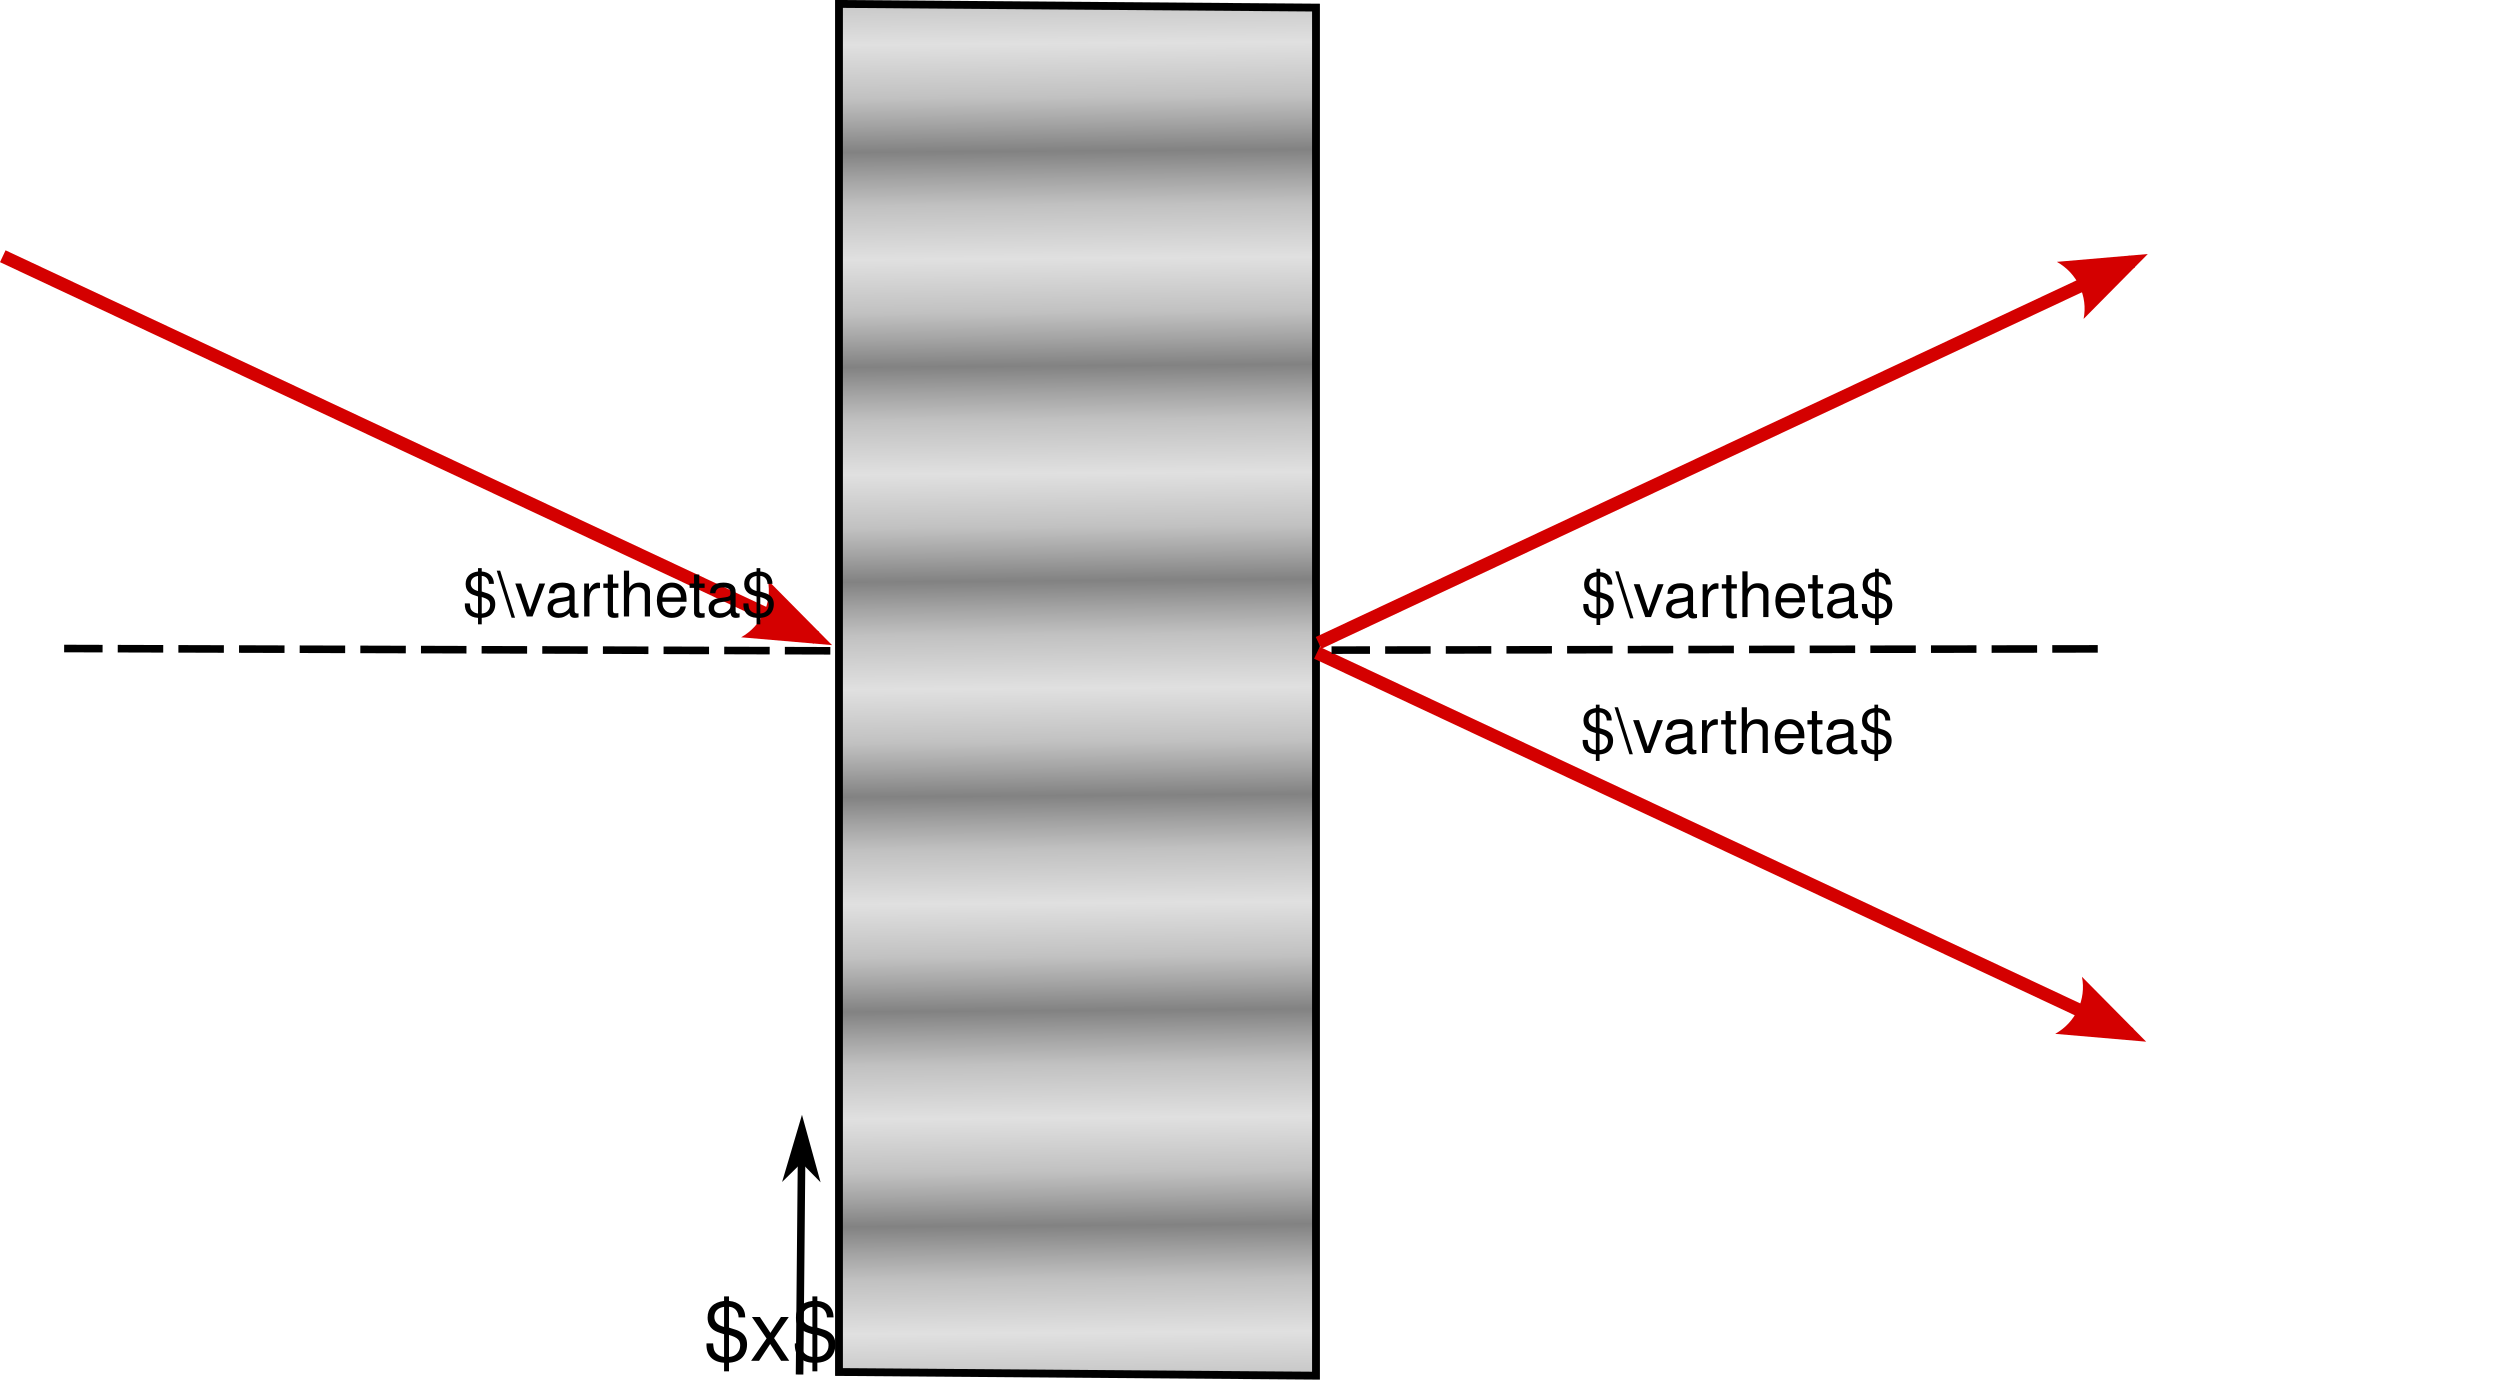
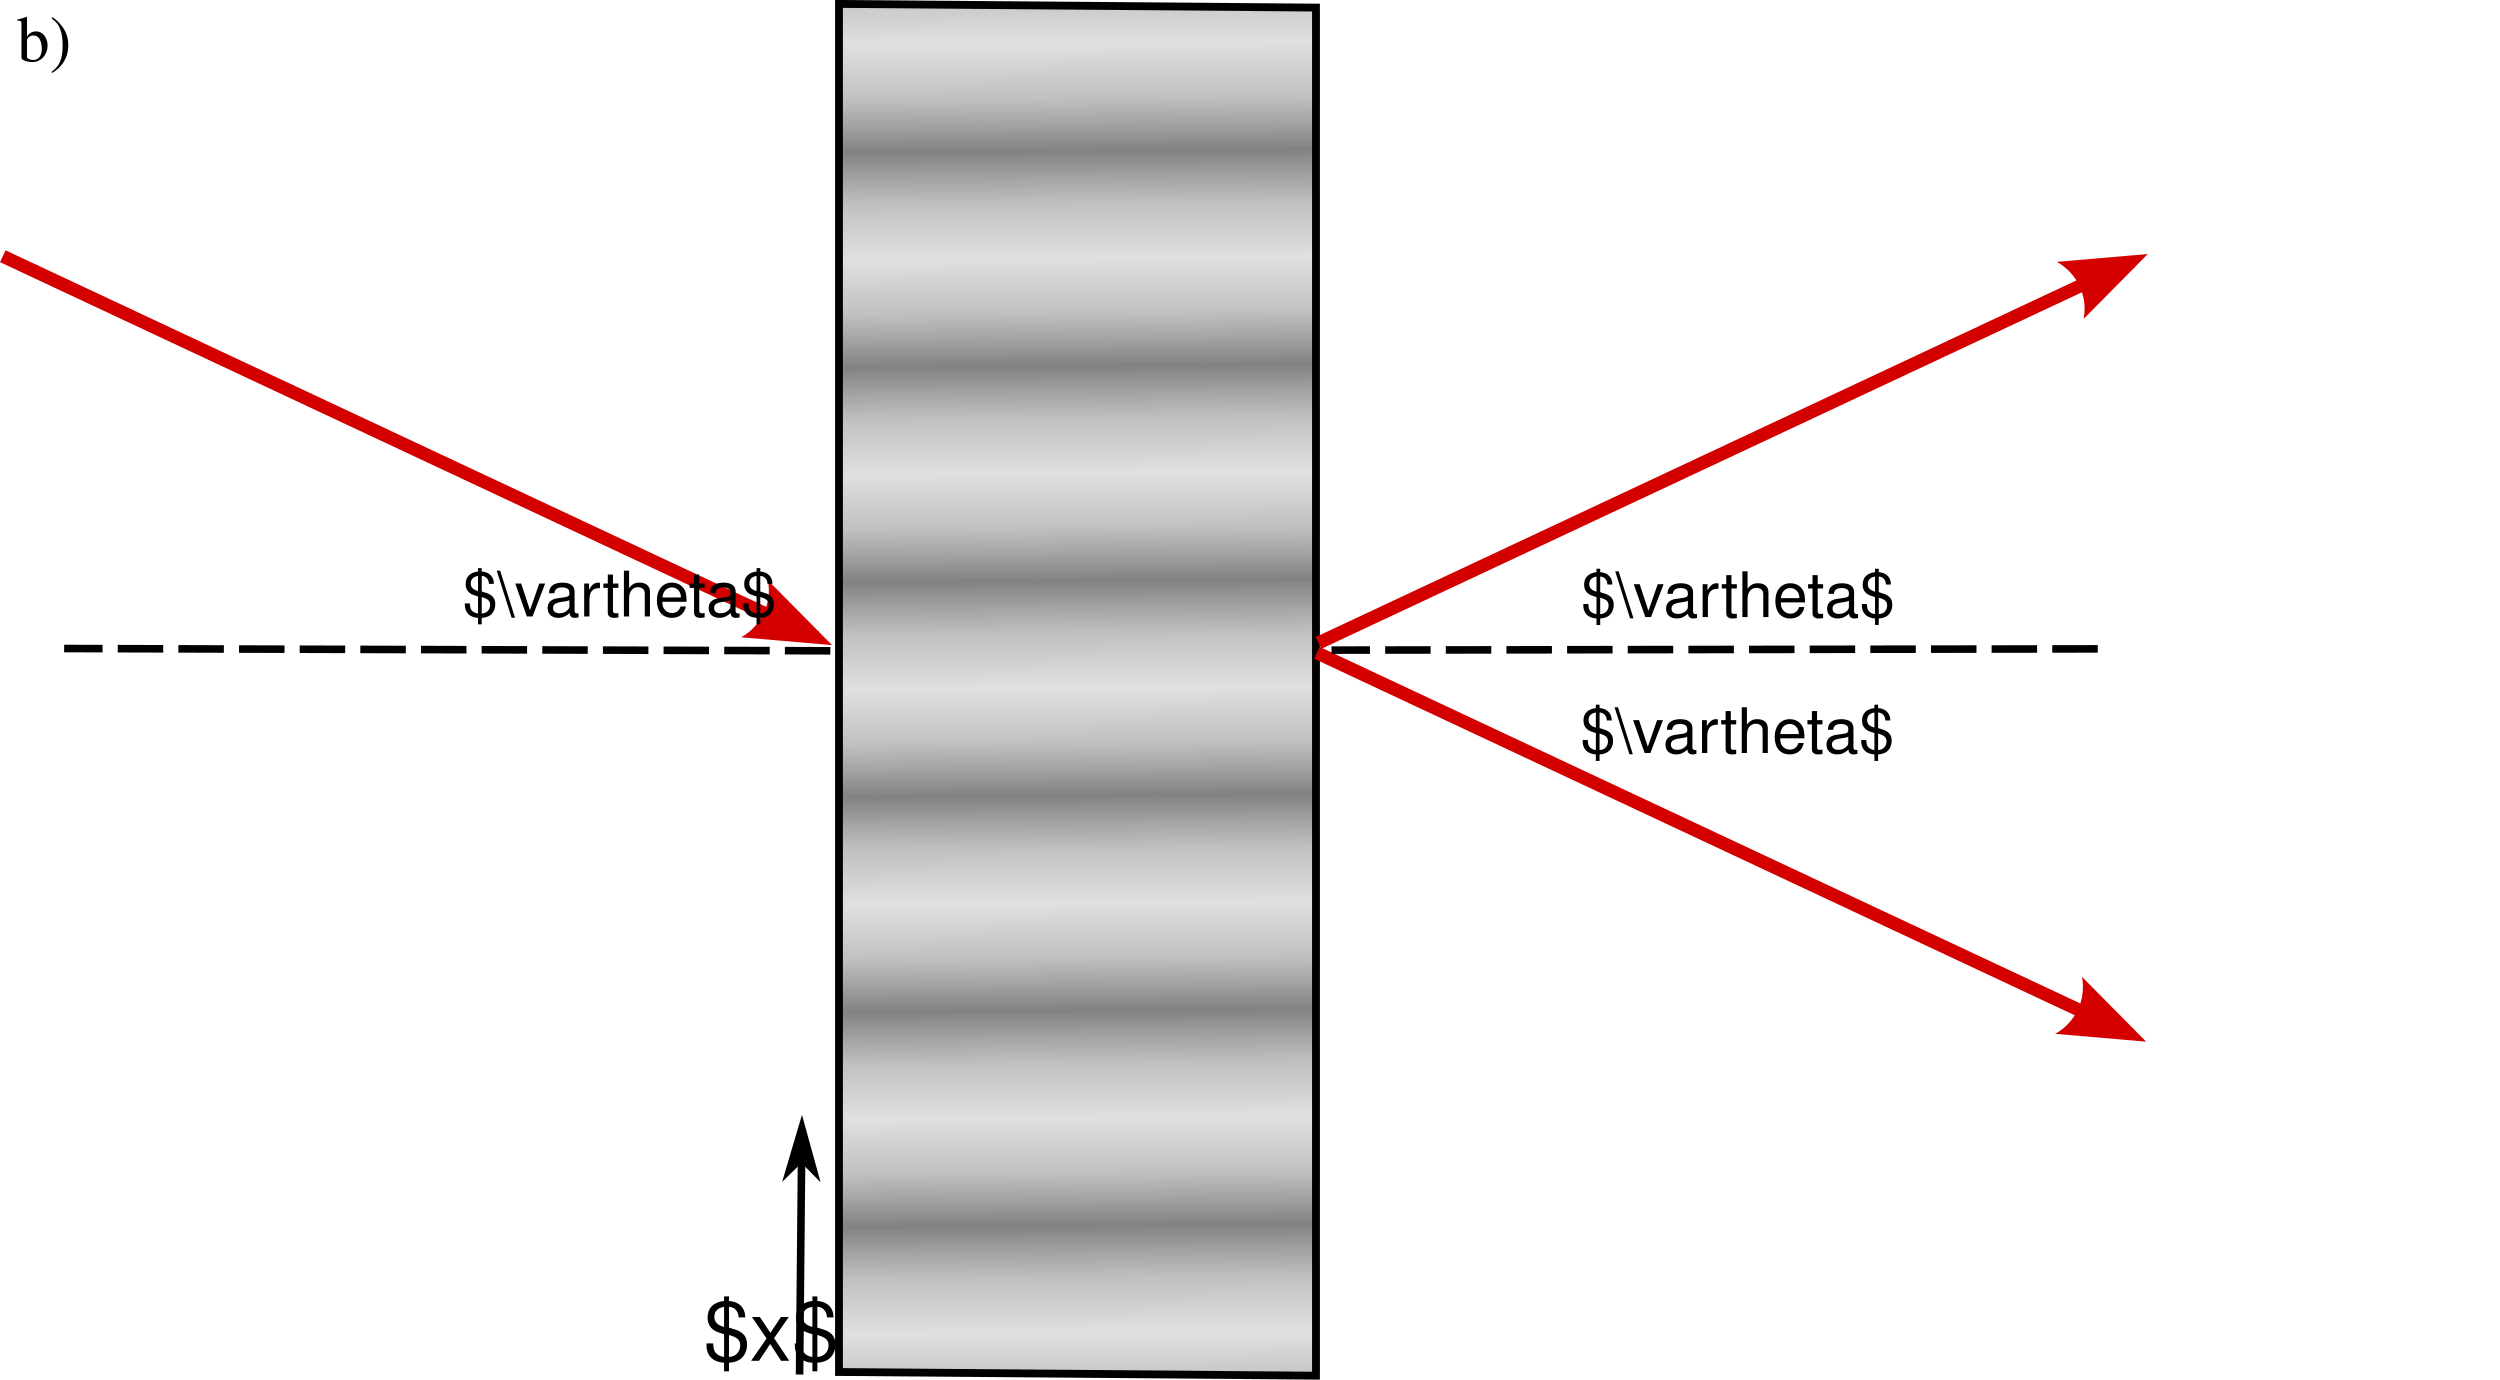
<svg xmlns="http://www.w3.org/2000/svg" xmlns:ns1="http://www.openswatchbook.org/uri/2009/osb" xmlns:xlink="http://www.w3.org/1999/xlink" width="956.353" height="527.752" id="svg2" version="1.1">
  <defs id="defs4">
    <linearGradient id="linearGradient3885">
      <stop id="stop3887" offset="0" style="stop-color:#828282;stop-opacity:1;" />
      <stop style="stop-color:#a3a3a3;stop-opacity:1;" offset="0.25" id="stop3893" />
      <stop style="stop-color:#c1c1c1;stop-opacity:1;" offset="0.5" id="stop3891" />
      <stop id="stop3889" offset="1" style="stop-color:#e0e0e0;stop-opacity:1;" />
    </linearGradient>
    <linearGradient id="linearGradient3875">
      <stop style="stop-color:#9c9c9c;stop-opacity:1;" offset="0" id="stop3877" />
      <stop style="stop-color:#e0e0e0;stop-opacity:1;" offset="1" id="stop3879" />
    </linearGradient>
    <linearGradient id="linearGradient7780" ns1:paint="solid">
      <stop style="stop-color:#afafaf;stop-opacity:1;" offset="0" id="stop7782" />
    </linearGradient>
    <marker orient="auto" refY="0" refX="0" id="Arrow1Mend" style="overflow:visible">
      <path id="path3883" d="M 0,0 5,-5 -12.5,0 5,5 0,0 z" style="fill-rule:evenodd;stroke:#000000;stroke-width:1pt" transform="matrix(-0.4,0,0,-0.4,-4,0)" />
    </marker>
    <marker orient="auto" refY="0" refX="0" id="Arrow1Mstart" style="overflow:visible">
      <path id="path3880" d="M 0,0 5,-5 -12.5,0 5,5 0,0 z" style="fill-rule:evenodd;stroke:#000000;stroke-width:1pt" transform="matrix(0.4,0,0,0.4,4,0)" />
    </marker>
    <marker orient="auto" refY="0" refX="0" id="Arrow1Sstart" style="overflow:visible">
      <path id="path3886" d="M 0,0 5,-5 -12.5,0 5,5 0,0 z" style="fill-rule:evenodd;stroke:#000000;stroke-width:1pt" transform="matrix(0.2,0,0,0.2,1.2,0)" />
    </marker>
    <marker orient="auto" refY="0" refX="0" id="Arrow2Mend" style="overflow:visible">
      <path id="path3999" style="fill-rule:evenodd;stroke-width:0.625;stroke-linejoin:round" d="M 8.719,4.034 -2.207,0.016 8.719,-4.002 c -1.745,2.372 -1.735,5.617 -6e-7,8.035 z" transform="scale(-0.6,-0.6)" />
    </marker>
    <marker orient="auto" refY="0" refX="0" id="Arrow1Mstart-3" style="overflow:visible">
      <path id="path3880-6" d="M 0,0 5,-5 -12.5,0 5,5 0,0 z" style="fill-rule:evenodd;stroke:#000000;stroke-width:1pt" transform="matrix(0.4,0,0,0.4,4,0)" />
    </marker>
    <marker orient="auto" refY="0" refX="0" id="Arrow1Mend-7" style="overflow:visible">
      <path id="path3883-5" d="M 0,0 5,-5 -12.5,0 5,5 0,0 z" style="fill-rule:evenodd;stroke:#000000;stroke-width:1pt" transform="matrix(-0.4,0,0,-0.4,-4,0)" />
    </marker>
    <marker orient="auto" refY="0" refX="0" id="Arrow2Mend-3" style="overflow:visible">
      <path id="path3999-6" style="fill-rule:evenodd;stroke-width:0.625;stroke-linejoin:round" d="M 8.719,4.034 -2.207,0.016 8.719,-4.002 c -1.745,2.372 -1.735,5.617 -6e-7,8.035 z" transform="scale(-0.6,-0.6)" />
    </marker>
    <marker orient="auto" refY="0" refX="0" id="Arrow2Mend-35" style="overflow:visible">
      <path id="path3999-62" style="fill-rule:evenodd;stroke-width:0.625;stroke-linejoin:round" d="M 8.719,4.034 -2.207,0.016 8.719,-4.002 c -1.745,2.372 -1.735,5.617 -6e-7,8.035 z" transform="scale(-0.6,-0.6)" />
    </marker>
    <linearGradient xlink:href="#linearGradient3885" id="linearGradient3883" x1="102.98" y1="497.772" x2="103.556" y2="539.09" gradientUnits="userSpaceOnUse" spreadMethod="reflect" gradientTransform="matrix(0.9599902,0,0,0.9946181,1.662016,2.896233)" />
    <marker orient="auto" refY="0" refX="0" id="Arrow2Mend-2" style="overflow:visible">
      <path id="path3999-7" style="fill-rule:evenodd;stroke-width:0.625;stroke-linejoin:round" d="M 8.719,4.034 -2.207,0.016 8.719,-4.002 c -1.745,2.372 -1.735,5.617 -6e-7,8.035 z" transform="scale(-0.6,-0.6)" />
    </marker>
  </defs>
  <g id="layer1" transform="translate(313.4722,-276.6411)">
    <rect style="fill:url(#linearGradient3883);fill-opacity:1;stroke:#000000;stroke-width:3;stroke-miterlimit:4;stroke-opacity:1;stroke-dasharray:none" id="rect3099-2" width="182.477" height="523.347" x="7.474" y="278.084" transform="matrix(0.9999704,0.00769518,0,1,0,0)" />
    <g id="g3897" transform="matrix(1,0,0,-1,-99.04585,1154.446)" style="fill:#d40000">
      <g transform="translate(-491.3014,20.92314)" style="fill:#d40000" id="g4412-7">
        <g id="g7794" style="fill:#d40000">
          <path d="m 560.377,613.092 34.795,-2.998 -24.563,24.826 c 1.721,-8.666 -2.439,-17.469 -10.232,-21.827 z" style="fill:#d40000;fill-rule:evenodd;stroke-width:0.625;stroke-linejoin:round" id="path4418-8" />
          <path style="font-size:medium;font-style:normal;font-variant:normal;font-weight:normal;font-stretch:normal;text-indent:0;text-align:start;text-decoration:none;line-height:normal;letter-spacing:normal;word-spacing:normal;text-transform:none;direction:ltr;block-progression:tb;writing-mode:lr-tb;text-anchor:start;baseline-shift:baseline;color:#000000;fill:#d40000;fill-opacity:1;fill-rule:nonzero;stroke:none;stroke-width:5;marker:none;visibility:visible;display:inline;overflow:visible;enable-background:accumulate;font-family:Sans;-inkscape-font-specification:Sans" d="M 588.125,610.688 276.875,756.594 279,761.125 590.25,615.219 588.125,610.688 z" id="path3964-8" />
        </g>
      </g>
    </g>
    <path style="fill:none;stroke:#000000;stroke-width:2.9;stroke-linecap:butt;stroke-linejoin:miter;stroke-miterlimit:4;stroke-opacity:1;stroke-dasharray:none;marker-end:url(#Arrow1Mend-7)" d="m -7.607,802.452 0.87,-93.638" id="path3019-5" />
    <text xml:space="preserve" style="font-size:56px;font-style:normal;font-variant:normal;font-weight:normal;font-stretch:normal;line-height:125%;letter-spacing:0px;word-spacing:0px;fill:#000000;fill-opacity:1;stroke:none;font-family:Nimbus Sans L;-inkscape-font-specification:Sans" x="-44.49" y="797.208" id="text3015">
      <tspan id="tspan3017" x="-44.49" y="797.208" style="font-size:32px">$x$</tspan>
    </text>
    <text xml:space="preserve" style="font-size:56px;font-style:normal;font-variant:normal;font-weight:normal;font-stretch:normal;line-height:125%;letter-spacing:0px;word-spacing:0px;fill:#000000;fill-opacity:1;stroke:none;font-family:Nimbus Sans L;-inkscape-font-specification:Sans" x="-136.61" y="512.453" id="text4073-2">
      <tspan id="tspan4075-7" x="-136.61" y="512.453" style="font-size:24px">$\vartheta$</tspan>
    </text>
    <g id="g3897-3" transform="matrix(1,0,0,-1,403.6538,1306.146)" style="fill:#d40000">
      <g transform="translate(-491.3014,20.92314)" style="fill:#d40000" id="g4412-7-6">
        <g id="g7794-7" style="fill:#d40000">
          <path d="m 560.377,613.092 34.795,-2.998 -24.563,24.826 c 1.721,-8.666 -2.439,-17.469 -10.232,-21.827 z" style="fill:#d40000;fill-rule:evenodd;stroke-width:0.625;stroke-linejoin:round" id="path4418-8-5" />
          <path style="font-size:medium;font-style:normal;font-variant:normal;font-weight:normal;font-stretch:normal;text-indent:0;text-align:start;text-decoration:none;line-height:normal;letter-spacing:normal;word-spacing:normal;text-transform:none;direction:ltr;block-progression:tb;writing-mode:lr-tb;text-anchor:start;baseline-shift:baseline;color:#000000;fill:#d40000;fill-opacity:1;fill-rule:nonzero;stroke:none;stroke-width:5;marker:none;visibility:visible;display:inline;overflow:visible;enable-background:accumulate;font-family:Sans;-inkscape-font-specification:Sans" d="M 588.125,610.688 276.875,756.594 279,761.125 590.25,615.219 588.125,610.688 z" id="path3964-8-3" />
        </g>
      </g>
    </g>
    <path style="fill:none;stroke:#000000;stroke-width:2.9;stroke-linecap:butt;stroke-linejoin:miter;stroke-miterlimit:4;stroke-opacity:1;stroke-dasharray:17.4, 5.8;stroke-dashoffset:0;marker-end:none" d="M 4.167,525.597 -288.938,524.727" id="path3019-5-9" />
    <path style="fill:none;stroke:#000000;stroke-width:2.9;stroke-linecap:butt;stroke-linejoin:miter;stroke-miterlimit:4;stroke-opacity:1;stroke-dasharray:17.4, 5.8;stroke-dashoffset:0;marker-end:none" d="m 489.005,524.862 -293.106,0.48" id="path3019-5-9-6" />
    <g id="g3897-3-3" transform="translate(404.284,-257.2051)" style="fill:#d40000">
      <g transform="translate(-491.3014,20.92314)" style="fill:#d40000" id="g4412-7-6-6">
        <g id="g7794-7-7" style="fill:#d40000">
          <path d="m 560.377,613.092 34.795,-2.998 -24.563,24.826 c 1.721,-8.666 -2.439,-17.469 -10.232,-21.827 z" style="fill:#d40000;fill-rule:evenodd;stroke-width:0.625;stroke-linejoin:round" id="path4418-8-5-5" />
          <path style="font-size:medium;font-style:normal;font-variant:normal;font-weight:normal;font-stretch:normal;text-indent:0;text-align:start;text-decoration:none;line-height:normal;letter-spacing:normal;word-spacing:normal;text-transform:none;direction:ltr;block-progression:tb;writing-mode:lr-tb;text-anchor:start;baseline-shift:baseline;color:#000000;fill:#d40000;fill-opacity:1;fill-rule:nonzero;stroke:none;stroke-width:5;marker:none;visibility:visible;display:inline;overflow:visible;enable-background:accumulate;font-family:Sans;-inkscape-font-specification:Sans" d="M 588.125,610.688 276.875,756.594 279,761.125 590.25,615.219 588.125,610.688 z" id="path3964-8-3-3" />
        </g>
      </g>
    </g>
    <text xml:space="preserve" style="font-size:56px;font-style:normal;font-variant:normal;font-weight:normal;font-stretch:normal;line-height:125%;letter-spacing:0px;word-spacing:0px;fill:#000000;fill-opacity:1;stroke:none;font-family:Nimbus Sans L;-inkscape-font-specification:Sans" x="291.251" y="512.693" id="text4073-2-5">
      <tspan id="tspan4075-7-6" x="291.251" y="512.693" style="font-size:24px">$\vartheta$</tspan>
    </text>
    <text xml:space="preserve" style="font-size:56px;font-style:normal;font-variant:normal;font-weight:normal;font-stretch:normal;line-height:125%;letter-spacing:0px;word-spacing:0px;fill:#000000;fill-opacity:1;stroke:none;font-family:Nimbus Sans L;-inkscape-font-specification:Sans" x="291.008" y="564.693" id="text4073-2-5-2">
      <tspan id="tspan4075-7-6-9" x="291.008" y="564.693" style="font-size:24px">$\vartheta$</tspan>
    </text>
+     <text xml:space="preserve" style="font-style:normal;font-variant:normal;font-weight:normal;font-stretch:normal;font-size:25px;line-height:125%;font-family:msbm10;-inkscape-font-specification:msbm10;letter-spacing:0px;word-spacing:0px;fill:#000000;fill-opacity:1;stroke:none;stroke-width:1px;stroke-linecap:butt;stroke-linejoin:miter;stroke-opacity:1" x="-306.978" y="300.142" id="text3512">
+       <tspan id="tspan3514" x="-306.978" y="300.142" style="font-style:normal;font-variant:normal;font-weight:normal;font-stretch:normal;font-family:'Nimbus Roman No9 L';-inkscape-font-specification:'Nimbus Roman No9 L'">b)</tspan>
+     </text>
  </g>
</svg>
